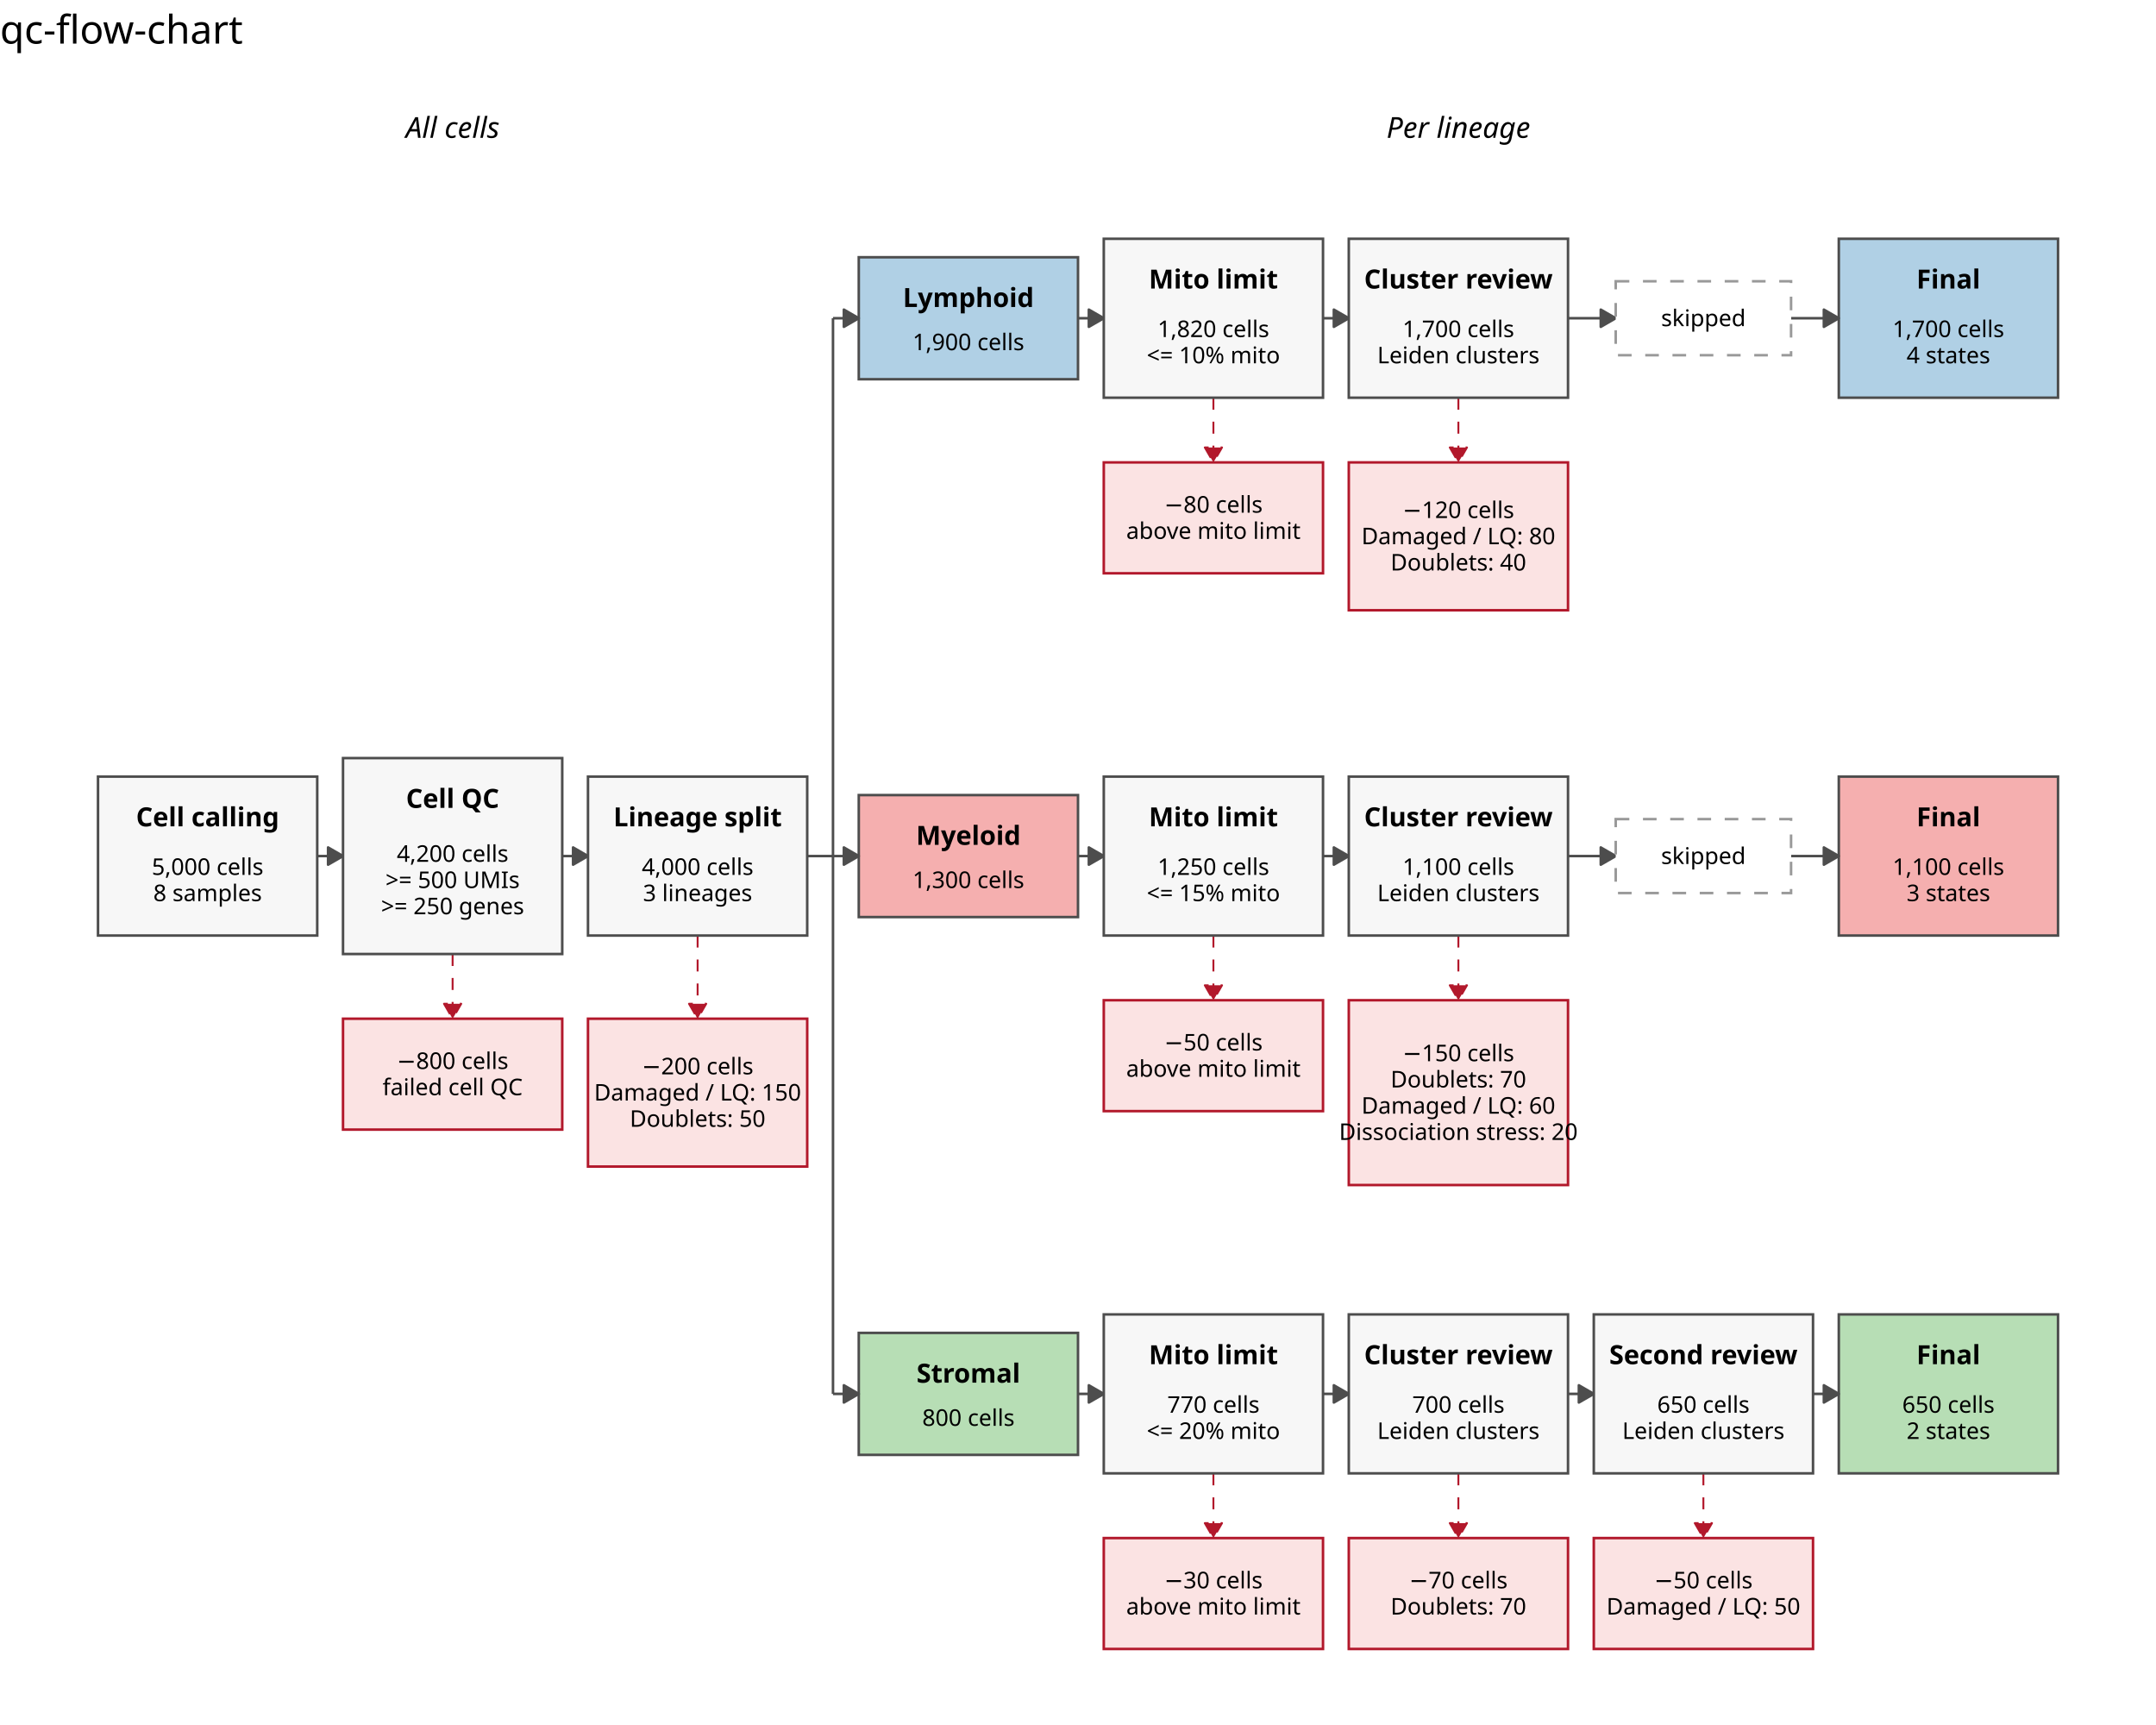
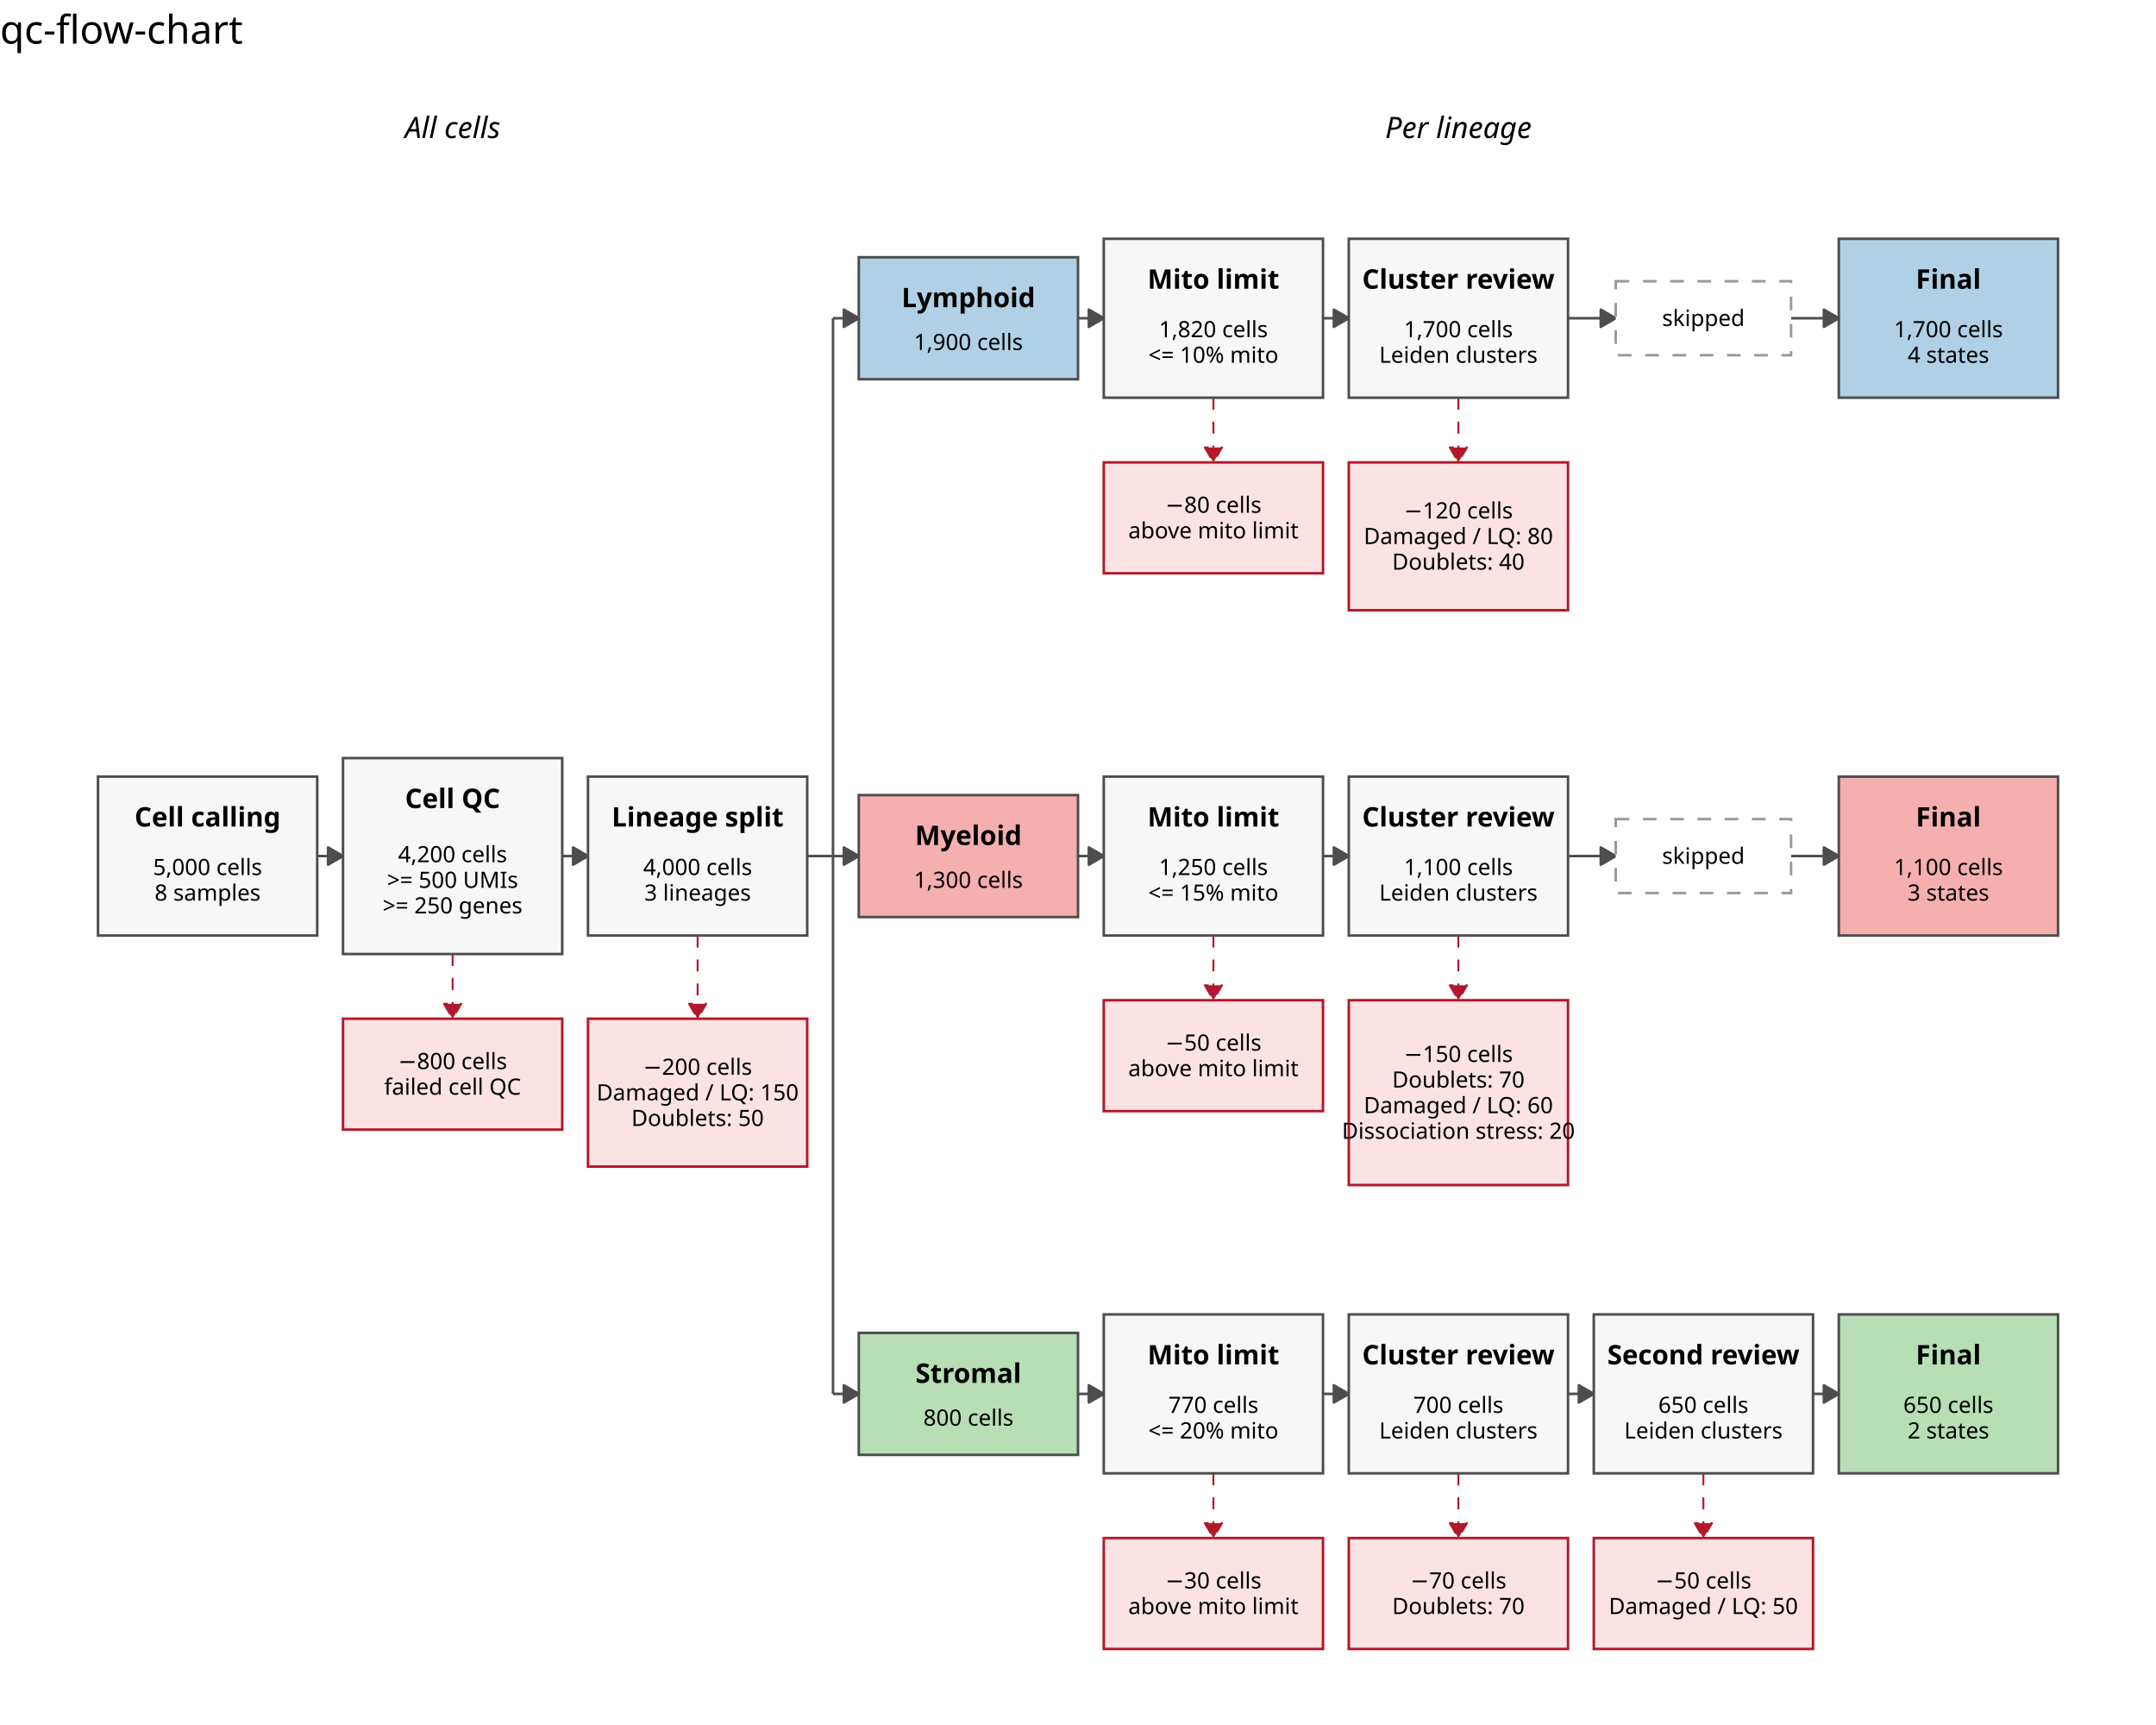
<svg xmlns="http://www.w3.org/2000/svg" class="svglite" data-engine-version="2.0" width="720.00pt" height="576.00pt" viewBox="0 0 720.00 576.00">
  <defs>
    <style type="text/css">
    .svglite line, .svglite polyline, .svglite polygon, .svglite path, .svglite rect, .svglite circle {
      fill: none;
      stroke: #000000;
      stroke-linecap: round;
      stroke-linejoin: round;
      stroke-miterlimit: 10.00;
    }
  </style>
  </defs>
  <rect width="100%" height="100%" style="stroke: none; fill: #FFFFFF;" />
  <defs>
    <clipPath id="cpMC4wMHw3MjAuMDB8MC4wMHw1NzYuMDA=">
      <rect x="0.00" y="0.00" width="720.00" height="576.00" />
    </clipPath>
  </defs>
  <g clip-path="url(#cpMC4wMHw3MjAuMDB8MC4wMHw1NzYuMDA=)">
    <rect x="0.00" y="0.00" width="720.00" height="576.00" style="stroke-width: 0.00; stroke: none;" />
    <line x1="105.93" y1="285.85" x2="114.55" y2="285.85" style="stroke-width: 0.85; stroke: #4D4D4D; stroke-linecap: butt;" />
    <polygon points="109.56,288.73 114.55,285.85 109.56,282.97 " style="stroke-width: 0.85; stroke: #4D4D4D; stroke-linecap: butt; fill: #4D4D4D;" />
    <line x1="187.75" y1="285.85" x2="196.36" y2="285.85" style="stroke-width: 0.85; stroke: #4D4D4D; stroke-linecap: butt;" />
    <polygon points="191.38,288.73 196.36,285.85 191.38,282.97 " style="stroke-width: 0.85; stroke: #4D4D4D; stroke-linecap: butt; fill: #4D4D4D;" />
    <line x1="360.00" y1="106.26" x2="368.61" y2="106.26" style="stroke-width: 0.85; stroke: #4D4D4D; stroke-linecap: butt;" />
    <polygon points="363.62,109.14 368.61,106.26 363.62,103.38 " style="stroke-width: 0.85; stroke: #4D4D4D; stroke-linecap: butt; fill: #4D4D4D;" />
    <line x1="441.82" y1="106.26" x2="450.43" y2="106.26" style="stroke-width: 0.85; stroke: #4D4D4D; stroke-linecap: butt;" />
    <polygon points="445.44,109.14 450.43,106.26 445.44,103.38 " style="stroke-width: 0.85; stroke: #4D4D4D; stroke-linecap: butt; fill: #4D4D4D;" />
    <line x1="523.64" y1="106.26" x2="539.57" y2="106.26" style="stroke-width: 0.85; stroke: #4D4D4D; stroke-linecap: butt;" />
    <polygon points="534.58,109.14 539.57,106.26 534.58,103.38 " style="stroke-width: 0.85; stroke: #4D4D4D; stroke-linecap: butt; fill: #4D4D4D;" />
    <line x1="598.13" y1="106.26" x2="614.07" y2="106.26" style="stroke-width: 0.85; stroke: #4D4D4D; stroke-linecap: butt;" />
    <polygon points="609.08,109.14 614.07,106.26 609.08,103.38 " style="stroke-width: 0.85; stroke: #4D4D4D; stroke-linecap: butt; fill: #4D4D4D;" />
    <line x1="360.00" y1="285.85" x2="368.61" y2="285.85" style="stroke-width: 0.85; stroke: #4D4D4D; stroke-linecap: butt;" />
    <polygon points="363.62,288.73 368.61,285.85 363.62,282.97 " style="stroke-width: 0.85; stroke: #4D4D4D; stroke-linecap: butt; fill: #4D4D4D;" />
    <line x1="441.82" y1="285.85" x2="450.43" y2="285.85" style="stroke-width: 0.85; stroke: #4D4D4D; stroke-linecap: butt;" />
    <polygon points="445.44,288.73 450.43,285.85 445.44,282.97 " style="stroke-width: 0.85; stroke: #4D4D4D; stroke-linecap: butt; fill: #4D4D4D;" />
    <line x1="523.64" y1="285.85" x2="539.57" y2="285.85" style="stroke-width: 0.85; stroke: #4D4D4D; stroke-linecap: butt;" />
    <polygon points="534.58,288.73 539.57,285.85 534.58,282.97 " style="stroke-width: 0.85; stroke: #4D4D4D; stroke-linecap: butt; fill: #4D4D4D;" />
    <line x1="598.13" y1="285.85" x2="614.07" y2="285.85" style="stroke-width: 0.85; stroke: #4D4D4D; stroke-linecap: butt;" />
    <polygon points="609.08,288.73 614.07,285.85 609.08,282.97 " style="stroke-width: 0.85; stroke: #4D4D4D; stroke-linecap: butt; fill: #4D4D4D;" />
    <line x1="360.00" y1="465.44" x2="368.61" y2="465.44" style="stroke-width: 0.85; stroke: #4D4D4D; stroke-linecap: butt;" />
    <polygon points="363.62,468.32 368.61,465.44 363.62,462.56 " style="stroke-width: 0.85; stroke: #4D4D4D; stroke-linecap: butt; fill: #4D4D4D;" />
    <line x1="441.82" y1="465.44" x2="450.43" y2="465.44" style="stroke-width: 0.85; stroke: #4D4D4D; stroke-linecap: butt;" />
    <polygon points="445.44,468.32 450.43,465.44 445.44,462.56 " style="stroke-width: 0.85; stroke: #4D4D4D; stroke-linecap: butt; fill: #4D4D4D;" />
    <line x1="523.64" y1="465.44" x2="532.25" y2="465.44" style="stroke-width: 0.85; stroke: #4D4D4D; stroke-linecap: butt;" />
    <polygon points="527.26,468.32 532.25,465.44 527.26,462.56 " style="stroke-width: 0.85; stroke: #4D4D4D; stroke-linecap: butt; fill: #4D4D4D;" />
    <line x1="605.45" y1="465.44" x2="614.07" y2="465.44" style="stroke-width: 0.85; stroke: #4D4D4D; stroke-linecap: butt;" />
    <polygon points="609.08,468.32 614.07,465.44 609.08,462.56 " style="stroke-width: 0.85; stroke: #4D4D4D; stroke-linecap: butt; fill: #4D4D4D;" />
    <line x1="278.18" y1="106.26" x2="286.79" y2="106.26" style="stroke-width: 0.85; stroke: #4D4D4D; stroke-linecap: butt;" />
    <polygon points="281.81,109.14 286.79,106.26 281.81,103.38 " style="stroke-width: 0.85; stroke: #4D4D4D; stroke-linecap: butt; fill: #4D4D4D;" />
    <line x1="278.18" y1="285.85" x2="286.79" y2="285.85" style="stroke-width: 0.85; stroke: #4D4D4D; stroke-linecap: butt;" />
    <polygon points="281.81,288.73 286.79,285.85 281.81,282.97 " style="stroke-width: 0.85; stroke: #4D4D4D; stroke-linecap: butt; fill: #4D4D4D;" />
    <line x1="278.18" y1="465.44" x2="286.79" y2="465.44" style="stroke-width: 0.85; stroke: #4D4D4D; stroke-linecap: butt;" />
    <polygon points="281.81,468.32 286.79,465.44 281.81,462.56 " style="stroke-width: 0.85; stroke: #4D4D4D; stroke-linecap: butt; fill: #4D4D4D;" />
    <line x1="269.57" y1="285.85" x2="278.18" y2="285.85" style="stroke-width: 0.85; stroke: #4D4D4D; stroke-linecap: butt;" />
    <line x1="278.18" y1="465.44" x2="278.18" y2="106.26" style="stroke-width: 0.85; stroke: #4D4D4D; stroke-linecap: butt;" />
    <line x1="151.15" y1="318.56" x2="151.15" y2="340.16" style="stroke-width: 0.64; stroke: #B2182B; stroke-dasharray: 4.00,4.00; stroke-linecap: butt;" />
    <polygon points="148.27,335.17 151.15,340.16 154.03,335.17 " style="stroke-width: 0.64; stroke: #B2182B; stroke-dasharray: 4.00,4.00; stroke-linecap: butt; fill: #B2182B;" />
    <line x1="232.97" y1="312.39" x2="232.97" y2="340.16" style="stroke-width: 0.64; stroke: #B2182B; stroke-dasharray: 4.00,4.00; stroke-linecap: butt;" />
    <polygon points="230.09,335.17 232.97,340.16 235.85,335.17 " style="stroke-width: 0.64; stroke: #B2182B; stroke-dasharray: 4.00,4.00; stroke-linecap: butt; fill: #B2182B;" />
    <line x1="405.22" y1="132.80" x2="405.22" y2="154.40" style="stroke-width: 0.64; stroke: #B2182B; stroke-dasharray: 4.00,4.00; stroke-linecap: butt;" />
    <polygon points="402.34,149.41 405.22,154.40 408.10,149.41 " style="stroke-width: 0.64; stroke: #B2182B; stroke-dasharray: 4.00,4.00; stroke-linecap: butt; fill: #B2182B;" />
    <line x1="487.03" y1="132.80" x2="487.03" y2="154.40" style="stroke-width: 0.64; stroke: #B2182B; stroke-dasharray: 4.00,4.00; stroke-linecap: butt;" />
    <polygon points="484.15,149.41 487.03,154.40 489.91,149.41 " style="stroke-width: 0.64; stroke: #B2182B; stroke-dasharray: 4.00,4.00; stroke-linecap: butt; fill: #B2182B;" />
    <line x1="405.22" y1="312.39" x2="405.22" y2="333.99" style="stroke-width: 0.64; stroke: #B2182B; stroke-dasharray: 4.00,4.00; stroke-linecap: butt;" />
    <polygon points="402.34,329.00 405.22,333.99 408.10,329.00 " style="stroke-width: 0.64; stroke: #B2182B; stroke-dasharray: 4.00,4.00; stroke-linecap: butt; fill: #B2182B;" />
    <line x1="487.03" y1="312.39" x2="487.03" y2="333.99" style="stroke-width: 0.64; stroke: #B2182B; stroke-dasharray: 4.00,4.00; stroke-linecap: butt;" />
    <polygon points="484.15,329.00 487.03,333.99 489.91,329.00 " style="stroke-width: 0.64; stroke: #B2182B; stroke-dasharray: 4.00,4.00; stroke-linecap: butt; fill: #B2182B;" />
    <line x1="405.22" y1="491.98" x2="405.22" y2="513.58" style="stroke-width: 0.64; stroke: #B2182B; stroke-dasharray: 4.00,4.00; stroke-linecap: butt;" />
    <polygon points="402.34,508.59 405.22,513.58 408.10,508.59 " style="stroke-width: 0.64; stroke: #B2182B; stroke-dasharray: 4.00,4.00; stroke-linecap: butt; fill: #B2182B;" />
    <line x1="487.03" y1="491.98" x2="487.03" y2="513.58" style="stroke-width: 0.64; stroke: #B2182B; stroke-dasharray: 4.00,4.00; stroke-linecap: butt;" />
    <polygon points="484.15,508.59 487.03,513.58 489.91,508.59 " style="stroke-width: 0.64; stroke: #B2182B; stroke-dasharray: 4.00,4.00; stroke-linecap: butt; fill: #B2182B;" />
    <line x1="568.85" y1="491.98" x2="568.85" y2="513.58" style="stroke-width: 0.64; stroke: #B2182B; stroke-dasharray: 4.00,4.00; stroke-linecap: butt;" />
    <polygon points="565.97,508.59 568.85,513.58 571.73,508.59 " style="stroke-width: 0.64; stroke: #B2182B; stroke-dasharray: 4.00,4.00; stroke-linecap: butt; fill: #B2182B;" />
    <rect x="32.73" y="259.32" width="73.21" height="53.07" style="stroke-width: 0.85; stroke: #4D4D4D; stroke-linecap: butt; stroke-linejoin: miter; fill: #F7F7F7;" />
    <rect x="114.55" y="253.14" width="73.21" height="65.42" style="stroke-width: 0.85; stroke: #4D4D4D; stroke-linecap: butt; stroke-linejoin: miter; fill: #F7F7F7;" />
    <rect x="196.36" y="259.32" width="73.21" height="53.07" style="stroke-width: 0.85; stroke: #4D4D4D; stroke-linecap: butt; stroke-linejoin: miter; fill: #F7F7F7;" />
    <rect x="286.79" y="85.90" width="73.21" height="40.73" style="stroke-width: 0.85; stroke: #4D4D4D; stroke-linecap: butt; stroke-linejoin: miter; fill: #1F78B4; fill-opacity: 0.35;" />
    <rect x="368.61" y="79.73" width="73.21" height="53.07" style="stroke-width: 0.85; stroke: #4D4D4D; stroke-linecap: butt; stroke-linejoin: miter; fill: #F7F7F7;" />
    <rect x="450.43" y="79.73" width="73.21" height="53.07" style="stroke-width: 0.85; stroke: #4D4D4D; stroke-linecap: butt; stroke-linejoin: miter; fill: #F7F7F7;" />
    <rect x="539.57" y="93.92" width="58.56" height="24.69" style="stroke-width: 0.85; stroke: #999999; stroke-dasharray: 4.55,4.55; stroke-linecap: butt; stroke-linejoin: miter; fill: #FFFFFF;" />
    <rect x="614.07" y="79.73" width="73.21" height="53.07" style="stroke-width: 0.85; stroke: #4D4D4D; stroke-linecap: butt; stroke-linejoin: miter; fill: #1F78B4; fill-opacity: 0.35;" />
    <rect x="286.79" y="265.49" width="73.21" height="40.73" style="stroke-width: 0.85; stroke: #4D4D4D; stroke-linecap: butt; stroke-linejoin: miter; fill: #E31A1C; fill-opacity: 0.35;" />
    <rect x="368.61" y="259.32" width="73.21" height="53.07" style="stroke-width: 0.85; stroke: #4D4D4D; stroke-linecap: butt; stroke-linejoin: miter; fill: #F7F7F7;" />
    <rect x="450.43" y="259.32" width="73.21" height="53.07" style="stroke-width: 0.85; stroke: #4D4D4D; stroke-linecap: butt; stroke-linejoin: miter; fill: #F7F7F7;" />
    <rect x="539.57" y="273.51" width="58.56" height="24.69" style="stroke-width: 0.85; stroke: #999999; stroke-dasharray: 4.55,4.55; stroke-linecap: butt; stroke-linejoin: miter; fill: #FFFFFF;" />
    <rect x="614.07" y="259.32" width="73.21" height="53.07" style="stroke-width: 0.85; stroke: #4D4D4D; stroke-linecap: butt; stroke-linejoin: miter; fill: #E31A1C; fill-opacity: 0.35;" />
    <rect x="286.79" y="445.07" width="73.21" height="40.73" style="stroke-width: 0.85; stroke: #4D4D4D; stroke-linecap: butt; stroke-linejoin: miter; fill: #33A02C; fill-opacity: 0.35;" />
    <rect x="368.61" y="438.90" width="73.21" height="53.07" style="stroke-width: 0.85; stroke: #4D4D4D; stroke-linecap: butt; stroke-linejoin: miter; fill: #F7F7F7;" />
    <rect x="450.43" y="438.90" width="73.21" height="53.07" style="stroke-width: 0.85; stroke: #4D4D4D; stroke-linecap: butt; stroke-linejoin: miter; fill: #F7F7F7;" />
    <rect x="532.25" y="438.90" width="73.21" height="53.07" style="stroke-width: 0.85; stroke: #4D4D4D; stroke-linecap: butt; stroke-linejoin: miter; fill: #F7F7F7;" />
    <rect x="614.07" y="438.90" width="73.21" height="53.07" style="stroke-width: 0.85; stroke: #4D4D4D; stroke-linecap: butt; stroke-linejoin: miter; fill: #33A02C; fill-opacity: 0.35;" />
    <rect x="114.55" y="340.16" width="73.21" height="37.03" style="stroke-width: 0.85; stroke: #B2182B; stroke-linecap: butt; stroke-linejoin: miter; fill: #FBE3E3;" />
    <rect x="196.36" y="340.16" width="73.21" height="49.37" style="stroke-width: 0.85; stroke: #B2182B; stroke-linecap: butt; stroke-linejoin: miter; fill: #FBE3E3;" />
    <rect x="368.61" y="154.40" width="73.21" height="37.03" style="stroke-width: 0.85; stroke: #B2182B; stroke-linecap: butt; stroke-linejoin: miter; fill: #FBE3E3;" />
    <rect x="450.43" y="154.40" width="73.21" height="49.37" style="stroke-width: 0.85; stroke: #B2182B; stroke-linecap: butt; stroke-linejoin: miter; fill: #FBE3E3;" />
    <rect x="368.61" y="333.99" width="73.21" height="37.03" style="stroke-width: 0.85; stroke: #B2182B; stroke-linecap: butt; stroke-linejoin: miter; fill: #FBE3E3;" />
    <rect x="450.43" y="333.99" width="73.21" height="61.71" style="stroke-width: 0.85; stroke: #B2182B; stroke-linecap: butt; stroke-linejoin: miter; fill: #FBE3E3;" />
    <rect x="368.61" y="513.58" width="73.21" height="37.03" style="stroke-width: 0.85; stroke: #B2182B; stroke-linecap: butt; stroke-linejoin: miter; fill: #FBE3E3;" />
    <rect x="450.43" y="513.58" width="73.21" height="37.03" style="stroke-width: 0.85; stroke: #B2182B; stroke-linecap: butt; stroke-linejoin: miter; fill: #FBE3E3;" />
    <rect x="532.25" y="513.58" width="73.21" height="37.03" style="stroke-width: 0.85; stroke: #B2182B; stroke-linecap: butt; stroke-linejoin: miter; fill: #FBE3E3;" />
-     <text x="69.33" y="275.93" text-anchor="middle" style="font-size: 8.82px; font-weight: bold; font-family: sans;" textLength="42.65px" lengthAdjust="spacingAndGlyphs">Cell calling</text>
-     <text x="151.15" y="269.76" text-anchor="middle" style="font-size: 8.82px; font-weight: bold; font-family: sans;" textLength="30.88px" lengthAdjust="spacingAndGlyphs">Cell QC</text>
-     <text x="232.97" y="275.93" text-anchor="middle" style="font-size: 8.82px; font-weight: bold; font-family: sans;" textLength="49.53px" lengthAdjust="spacingAndGlyphs">Lineage split</text>
-     <text x="323.40" y="102.51" text-anchor="middle" style="font-size: 8.82px; font-weight: bold; font-family: sans;" textLength="38.25px" lengthAdjust="spacingAndGlyphs">Lymphoid</text>
-     <text x="405.22" y="96.34" text-anchor="middle" style="font-size: 8.82px; font-weight: bold; font-family: sans;" textLength="34.79px" lengthAdjust="spacingAndGlyphs">Mito limit</text>
-     <text x="487.03" y="96.34" text-anchor="middle" style="font-size: 8.82px; font-weight: bold; font-family: sans;" textLength="55.89px" lengthAdjust="spacingAndGlyphs">Cluster review</text>
-     <text x="650.67" y="96.34" text-anchor="middle" style="font-size: 8.82px; font-weight: bold; font-family: sans;" textLength="19.12px" lengthAdjust="spacingAndGlyphs">Final</text>
-     <text x="323.40" y="282.10" text-anchor="middle" style="font-size: 8.82px; font-weight: bold; font-family: sans;" textLength="30.40px" lengthAdjust="spacingAndGlyphs">Myeloid</text>
-     <text x="405.22" y="275.93" text-anchor="middle" style="font-size: 8.82px; font-weight: bold; font-family: sans;" textLength="34.79px" lengthAdjust="spacingAndGlyphs">Mito limit</text>
-     <text x="487.03" y="275.93" text-anchor="middle" style="font-size: 8.82px; font-weight: bold; font-family: sans;" textLength="55.89px" lengthAdjust="spacingAndGlyphs">Cluster review</text>
-     <text x="650.67" y="275.93" text-anchor="middle" style="font-size: 8.82px; font-weight: bold; font-family: sans;" textLength="19.12px" lengthAdjust="spacingAndGlyphs">Final</text>
-     <text x="323.40" y="461.69" text-anchor="middle" style="font-size: 8.82px; font-weight: bold; font-family: sans;" textLength="30.39px" lengthAdjust="spacingAndGlyphs">Stromal</text>
-     <text x="405.22" y="455.51" text-anchor="middle" style="font-size: 8.82px; font-weight: bold; font-family: sans;" textLength="34.79px" lengthAdjust="spacingAndGlyphs">Mito limit</text>
-     <text x="487.03" y="455.51" text-anchor="middle" style="font-size: 8.82px; font-weight: bold; font-family: sans;" textLength="55.89px" lengthAdjust="spacingAndGlyphs">Cluster review</text>
-     <text x="568.85" y="455.51" text-anchor="middle" style="font-size: 8.82px; font-weight: bold; font-family: sans;" textLength="57.87px" lengthAdjust="spacingAndGlyphs">Second review</text>
-     <text x="650.67" y="455.51" text-anchor="middle" style="font-size: 8.82px; font-weight: bold; font-family: sans;" textLength="19.12px" lengthAdjust="spacingAndGlyphs">Final</text>
-     <text x="69.33" y="292.14" text-anchor="middle" style="font-size: 7.68px; font-family: sans;" textLength="36.73px" lengthAdjust="spacingAndGlyphs">5,000 cells</text>
-     <text x="69.33" y="300.90" text-anchor="middle" style="font-size: 7.68px; font-family: sans;" textLength="35.02px" lengthAdjust="spacingAndGlyphs">8 samples</text>
-     <text x="151.15" y="287.76" text-anchor="middle" style="font-size: 7.68px; font-family: sans;" textLength="36.73px" lengthAdjust="spacingAndGlyphs">4,200 cells</text>
-     <text x="151.15" y="296.52" text-anchor="middle" style="font-size: 7.68px; font-family: sans;" textLength="44.00px" lengthAdjust="spacingAndGlyphs">&gt;= 500 UMIs</text>
-     <text x="151.15" y="305.28" text-anchor="middle" style="font-size: 7.68px; font-family: sans;" textLength="47.00px" lengthAdjust="spacingAndGlyphs">&gt;= 250 genes</text>
-     <text x="232.97" y="292.14" text-anchor="middle" style="font-size: 7.68px; font-family: sans;" textLength="36.73px" lengthAdjust="spacingAndGlyphs">4,000 cells</text>
-     <text x="232.97" y="300.90" text-anchor="middle" style="font-size: 7.68px; font-family: sans;" textLength="35.03px" lengthAdjust="spacingAndGlyphs">3 lineages</text>
-     <text x="323.40" y="116.93" text-anchor="middle" style="font-size: 7.68px; font-family: sans;" textLength="36.73px" lengthAdjust="spacingAndGlyphs">1,900 cells</text>
-     <text x="405.22" y="112.55" text-anchor="middle" style="font-size: 7.68px; font-family: sans;" textLength="36.73px" lengthAdjust="spacingAndGlyphs">1,820 cells</text>
-     <text x="405.22" y="121.31" text-anchor="middle" style="font-size: 7.68px; font-family: sans;" textLength="43.14px" lengthAdjust="spacingAndGlyphs">&lt;= 10% mito</text>
-     <text x="487.03" y="112.55" text-anchor="middle" style="font-size: 7.68px; font-family: sans;" textLength="36.73px" lengthAdjust="spacingAndGlyphs">1,700 cells</text>
-     <text x="487.03" y="121.31" text-anchor="middle" style="font-size: 7.68px; font-family: sans;" textLength="51.68px" lengthAdjust="spacingAndGlyphs">Leiden clusters</text>
-     <text x="568.85" y="108.91" text-anchor="middle" style="font-size: 7.68px; font-family: sans;" textLength="26.49px" lengthAdjust="spacingAndGlyphs">skipped</text>
-     <text x="650.67" y="112.55" text-anchor="middle" style="font-size: 7.68px; font-family: sans;" textLength="36.73px" lengthAdjust="spacingAndGlyphs">1,700 cells</text>
-     <text x="650.67" y="121.31" text-anchor="middle" style="font-size: 7.68px; font-family: sans;" textLength="26.91px" lengthAdjust="spacingAndGlyphs">4 states</text>
-     <text x="323.40" y="296.52" text-anchor="middle" style="font-size: 7.68px; font-family: sans;" textLength="36.73px" lengthAdjust="spacingAndGlyphs">1,300 cells</text>
-     <text x="405.22" y="292.14" text-anchor="middle" style="font-size: 7.68px; font-family: sans;" textLength="36.73px" lengthAdjust="spacingAndGlyphs">1,250 cells</text>
-     <text x="405.22" y="300.90" text-anchor="middle" style="font-size: 7.68px; font-family: sans;" textLength="43.14px" lengthAdjust="spacingAndGlyphs">&lt;= 15% mito</text>
-     <text x="487.03" y="292.14" text-anchor="middle" style="font-size: 7.68px; font-family: sans;" textLength="36.73px" lengthAdjust="spacingAndGlyphs">1,100 cells</text>
-     <text x="487.03" y="300.90" text-anchor="middle" style="font-size: 7.68px; font-family: sans;" textLength="51.68px" lengthAdjust="spacingAndGlyphs">Leiden clusters</text>
-     <text x="568.85" y="288.50" text-anchor="middle" style="font-size: 7.68px; font-family: sans;" textLength="26.49px" lengthAdjust="spacingAndGlyphs">skipped</text>
-     <text x="650.67" y="292.14" text-anchor="middle" style="font-size: 7.68px; font-family: sans;" textLength="36.73px" lengthAdjust="spacingAndGlyphs">1,100 cells</text>
-     <text x="650.67" y="300.90" text-anchor="middle" style="font-size: 7.68px; font-family: sans;" textLength="26.91px" lengthAdjust="spacingAndGlyphs">3 states</text>
-     <text x="323.40" y="476.11" text-anchor="middle" style="font-size: 7.68px; font-family: sans;" textLength="30.32px" lengthAdjust="spacingAndGlyphs">800 cells</text>
-     <text x="405.22" y="471.73" text-anchor="middle" style="font-size: 7.68px; font-family: sans;" textLength="30.32px" lengthAdjust="spacingAndGlyphs">770 cells</text>
-     <text x="405.22" y="480.48" text-anchor="middle" style="font-size: 7.68px; font-family: sans;" textLength="43.14px" lengthAdjust="spacingAndGlyphs">&lt;= 20% mito</text>
-     <text x="487.03" y="471.73" text-anchor="middle" style="font-size: 7.68px; font-family: sans;" textLength="30.32px" lengthAdjust="spacingAndGlyphs">700 cells</text>
-     <text x="487.03" y="480.48" text-anchor="middle" style="font-size: 7.68px; font-family: sans;" textLength="51.68px" lengthAdjust="spacingAndGlyphs">Leiden clusters</text>
-     <text x="568.85" y="471.73" text-anchor="middle" style="font-size: 7.68px; font-family: sans;" textLength="30.32px" lengthAdjust="spacingAndGlyphs">650 cells</text>
-     <text x="568.85" y="480.48" text-anchor="middle" style="font-size: 7.68px; font-family: sans;" textLength="51.68px" lengthAdjust="spacingAndGlyphs">Leiden clusters</text>
-     <text x="650.67" y="471.73" text-anchor="middle" style="font-size: 7.68px; font-family: sans;" textLength="30.32px" lengthAdjust="spacingAndGlyphs">650 cells</text>
-     <text x="650.67" y="480.48" text-anchor="middle" style="font-size: 7.68px; font-family: sans;" textLength="26.91px" lengthAdjust="spacingAndGlyphs">2 states</text>
-     <text x="151.15" y="356.94" text-anchor="middle" style="font-size: 7.68px; font-family: sans;" textLength="34.81px" lengthAdjust="spacingAndGlyphs">−800 cells</text>
-     <text x="151.15" y="365.70" text-anchor="middle" style="font-size: 7.68px; font-family: sans;" textLength="45.69px" lengthAdjust="spacingAndGlyphs">failed cell QC</text>
-     <text x="232.97" y="358.73" text-anchor="middle" style="font-size: 7.68px; font-family: sans;" textLength="34.81px" lengthAdjust="spacingAndGlyphs">−200 cells</text>
-     <text x="232.97" y="367.49" text-anchor="middle" style="font-size: 7.68px; font-family: sans;" textLength="67.06px" lengthAdjust="spacingAndGlyphs">Damaged / LQ: 150</text>
-     <text x="232.97" y="376.25" text-anchor="middle" style="font-size: 7.68px; font-family: sans;" textLength="43.14px" lengthAdjust="spacingAndGlyphs">Doublets: 50</text>
-     <text x="405.22" y="171.18" text-anchor="middle" style="font-size: 7.68px; font-family: sans;" textLength="30.54px" lengthAdjust="spacingAndGlyphs">−80 cells</text>
-     <text x="405.22" y="179.94" text-anchor="middle" style="font-size: 7.68px; font-family: sans;" textLength="53.37px" lengthAdjust="spacingAndGlyphs">above mito limit</text>
-     <text x="487.03" y="172.97" text-anchor="middle" style="font-size: 7.68px; font-family: sans;" textLength="34.81px" lengthAdjust="spacingAndGlyphs">−120 cells</text>
-     <text x="487.03" y="181.73" text-anchor="middle" style="font-size: 7.68px; font-family: sans;" textLength="62.78px" lengthAdjust="spacingAndGlyphs">Damaged / LQ: 80</text>
-     <text x="487.03" y="190.49" text-anchor="middle" style="font-size: 7.68px; font-family: sans;" textLength="43.14px" lengthAdjust="spacingAndGlyphs">Doublets: 40</text>
-     <text x="405.22" y="350.77" text-anchor="middle" style="font-size: 7.68px; font-family: sans;" textLength="30.54px" lengthAdjust="spacingAndGlyphs">−50 cells</text>
-     <text x="405.22" y="359.53" text-anchor="middle" style="font-size: 7.68px; font-family: sans;" textLength="53.37px" lengthAdjust="spacingAndGlyphs">above mito limit</text>
-     <text x="487.03" y="354.35" text-anchor="middle" style="font-size: 7.68px; font-family: sans;" textLength="34.81px" lengthAdjust="spacingAndGlyphs">−150 cells</text>
-     <text x="487.03" y="363.11" text-anchor="middle" style="font-size: 7.68px; font-family: sans;" textLength="43.14px" lengthAdjust="spacingAndGlyphs">Doublets: 70</text>
-     <text x="487.03" y="371.87" text-anchor="middle" style="font-size: 7.68px; font-family: sans;" textLength="62.78px" lengthAdjust="spacingAndGlyphs">Damaged / LQ: 60</text>
-     <text x="487.03" y="380.63" text-anchor="middle" style="font-size: 7.68px; font-family: sans;" textLength="76.87px" lengthAdjust="spacingAndGlyphs">Dissociation stress: 20</text>
-     <text x="405.22" y="530.36" text-anchor="middle" style="font-size: 7.68px; font-family: sans;" textLength="30.54px" lengthAdjust="spacingAndGlyphs">−30 cells</text>
-     <text x="405.22" y="539.11" text-anchor="middle" style="font-size: 7.68px; font-family: sans;" textLength="53.37px" lengthAdjust="spacingAndGlyphs">above mito limit</text>
-     <text x="487.03" y="530.36" text-anchor="middle" style="font-size: 7.68px; font-family: sans;" textLength="30.54px" lengthAdjust="spacingAndGlyphs">−70 cells</text>
-     <text x="487.03" y="539.11" text-anchor="middle" style="font-size: 7.68px; font-family: sans;" textLength="43.14px" lengthAdjust="spacingAndGlyphs">Doublets: 70</text>
-     <text x="568.85" y="530.36" text-anchor="middle" style="font-size: 7.68px; font-family: sans;" textLength="30.54px" lengthAdjust="spacingAndGlyphs">−50 cells</text>
-     <text x="568.85" y="539.11" text-anchor="middle" style="font-size: 7.68px; font-family: sans;" textLength="62.78px" lengthAdjust="spacingAndGlyphs">Damaged / LQ: 50</text>
-     <text x="151.15" y="46.03" text-anchor="middle" style="font-size: 9.67px; font-style: italic; font-family: sans;" textLength="32.79px" lengthAdjust="spacingAndGlyphs">All cells</text>
-     <text x="487.03" y="46.03" text-anchor="middle" style="font-size: 9.67px; font-style: italic; font-family: sans;" textLength="48.94px" lengthAdjust="spacingAndGlyphs">Per lineage</text>
+     <text x="69.33" y="275.99" text-anchor="middle" style="font-size: 9.00px; font-weight: bold; font-family: sans;" textLength="43.52px" lengthAdjust="spacingAndGlyphs">Cell calling</text>
+     <text x="151.15" y="269.82" text-anchor="middle" style="font-size: 9.00px; font-weight: bold; font-family: sans;" textLength="31.51px" lengthAdjust="spacingAndGlyphs">Cell QC</text>
+     <text x="232.97" y="275.99" text-anchor="middle" style="font-size: 9.00px; font-weight: bold; font-family: sans;" textLength="50.54px" lengthAdjust="spacingAndGlyphs">Lineage split</text>
+     <text x="323.40" y="102.57" text-anchor="middle" style="font-size: 9.00px; font-weight: bold; font-family: sans;" textLength="39.03px" lengthAdjust="spacingAndGlyphs">Lymphoid</text>
+     <text x="405.22" y="96.40" text-anchor="middle" style="font-size: 9.00px; font-weight: bold; font-family: sans;" textLength="35.50px" lengthAdjust="spacingAndGlyphs">Mito limit</text>
+     <text x="487.03" y="96.40" text-anchor="middle" style="font-size: 9.00px; font-weight: bold; font-family: sans;" textLength="57.02px" lengthAdjust="spacingAndGlyphs">Cluster review</text>
+     <text x="650.67" y="96.40" text-anchor="middle" style="font-size: 9.00px; font-weight: bold; font-family: sans;" textLength="19.50px" lengthAdjust="spacingAndGlyphs">Final</text>
+     <text x="323.40" y="282.16" text-anchor="middle" style="font-size: 9.00px; font-weight: bold; font-family: sans;" textLength="31.02px" lengthAdjust="spacingAndGlyphs">Myeloid</text>
+     <text x="405.22" y="275.99" text-anchor="middle" style="font-size: 9.00px; font-weight: bold; font-family: sans;" textLength="35.50px" lengthAdjust="spacingAndGlyphs">Mito limit</text>
+     <text x="487.03" y="275.99" text-anchor="middle" style="font-size: 9.00px; font-weight: bold; font-family: sans;" textLength="57.02px" lengthAdjust="spacingAndGlyphs">Cluster review</text>
+     <text x="650.67" y="275.99" text-anchor="middle" style="font-size: 9.00px; font-weight: bold; font-family: sans;" textLength="19.50px" lengthAdjust="spacingAndGlyphs">Final</text>
+     <text x="323.40" y="461.75" text-anchor="middle" style="font-size: 9.00px; font-weight: bold; font-family: sans;" textLength="31.01px" lengthAdjust="spacingAndGlyphs">Stromal</text>
+     <text x="405.22" y="455.58" text-anchor="middle" style="font-size: 9.00px; font-weight: bold; font-family: sans;" textLength="35.50px" lengthAdjust="spacingAndGlyphs">Mito limit</text>
+     <text x="487.03" y="455.58" text-anchor="middle" style="font-size: 9.00px; font-weight: bold; font-family: sans;" textLength="57.02px" lengthAdjust="spacingAndGlyphs">Cluster review</text>
+     <text x="568.85" y="455.58" text-anchor="middle" style="font-size: 9.00px; font-weight: bold; font-family: sans;" textLength="59.04px" lengthAdjust="spacingAndGlyphs">Second review</text>
+     <text x="650.67" y="455.58" text-anchor="middle" style="font-size: 9.00px; font-weight: bold; font-family: sans;" textLength="19.50px" lengthAdjust="spacingAndGlyphs">Final</text>
+     <text x="69.33" y="292.18" text-anchor="middle" style="font-size: 7.50px; font-family: sans;" textLength="35.86px" lengthAdjust="spacingAndGlyphs">5,000 cells</text>
+     <text x="69.33" y="300.73" text-anchor="middle" style="font-size: 7.50px; font-family: sans;" textLength="34.19px" lengthAdjust="spacingAndGlyphs">8 samples</text>
+     <text x="151.15" y="287.91" text-anchor="middle" style="font-size: 7.50px; font-family: sans;" textLength="35.86px" lengthAdjust="spacingAndGlyphs">4,200 cells</text>
+     <text x="151.15" y="296.46" text-anchor="middle" style="font-size: 7.50px; font-family: sans;" textLength="42.95px" lengthAdjust="spacingAndGlyphs">&gt;= 500 UMIs</text>
+     <text x="151.15" y="305.01" text-anchor="middle" style="font-size: 7.50px; font-family: sans;" textLength="45.89px" lengthAdjust="spacingAndGlyphs">&gt;= 250 genes</text>
+     <text x="232.97" y="292.18" text-anchor="middle" style="font-size: 7.50px; font-family: sans;" textLength="35.86px" lengthAdjust="spacingAndGlyphs">4,000 cells</text>
+     <text x="232.97" y="300.73" text-anchor="middle" style="font-size: 7.50px; font-family: sans;" textLength="34.20px" lengthAdjust="spacingAndGlyphs">3 lineages</text>
+     <text x="323.40" y="116.87" text-anchor="middle" style="font-size: 7.50px; font-family: sans;" textLength="35.86px" lengthAdjust="spacingAndGlyphs">1,900 cells</text>
+     <text x="405.22" y="112.59" text-anchor="middle" style="font-size: 7.50px; font-family: sans;" textLength="35.86px" lengthAdjust="spacingAndGlyphs">1,820 cells</text>
+     <text x="405.22" y="121.14" text-anchor="middle" style="font-size: 7.50px; font-family: sans;" textLength="42.12px" lengthAdjust="spacingAndGlyphs">&lt;= 10% mito</text>
+     <text x="487.03" y="112.59" text-anchor="middle" style="font-size: 7.50px; font-family: sans;" textLength="35.86px" lengthAdjust="spacingAndGlyphs">1,700 cells</text>
+     <text x="487.03" y="121.14" text-anchor="middle" style="font-size: 7.50px; font-family: sans;" textLength="50.45px" lengthAdjust="spacingAndGlyphs">Leiden clusters</text>
+     <text x="568.85" y="108.85" text-anchor="middle" style="font-size: 7.50px; font-family: sans;" textLength="25.86px" lengthAdjust="spacingAndGlyphs">skipped</text>
+     <text x="650.67" y="112.59" text-anchor="middle" style="font-size: 7.50px; font-family: sans;" textLength="35.86px" lengthAdjust="spacingAndGlyphs">1,700 cells</text>
+     <text x="650.67" y="121.14" text-anchor="middle" style="font-size: 7.50px; font-family: sans;" textLength="26.27px" lengthAdjust="spacingAndGlyphs">4 states</text>
+     <text x="323.40" y="296.46" text-anchor="middle" style="font-size: 7.50px; font-family: sans;" textLength="35.86px" lengthAdjust="spacingAndGlyphs">1,300 cells</text>
+     <text x="405.22" y="292.18" text-anchor="middle" style="font-size: 7.50px; font-family: sans;" textLength="35.86px" lengthAdjust="spacingAndGlyphs">1,250 cells</text>
+     <text x="405.22" y="300.73" text-anchor="middle" style="font-size: 7.50px; font-family: sans;" textLength="42.12px" lengthAdjust="spacingAndGlyphs">&lt;= 15% mito</text>
+     <text x="487.03" y="292.18" text-anchor="middle" style="font-size: 7.50px; font-family: sans;" textLength="35.86px" lengthAdjust="spacingAndGlyphs">1,100 cells</text>
+     <text x="487.03" y="300.73" text-anchor="middle" style="font-size: 7.50px; font-family: sans;" textLength="50.45px" lengthAdjust="spacingAndGlyphs">Leiden clusters</text>
+     <text x="568.85" y="288.43" text-anchor="middle" style="font-size: 7.50px; font-family: sans;" textLength="25.86px" lengthAdjust="spacingAndGlyphs">skipped</text>
+     <text x="650.67" y="292.18" text-anchor="middle" style="font-size: 7.50px; font-family: sans;" textLength="35.86px" lengthAdjust="spacingAndGlyphs">1,100 cells</text>
+     <text x="650.67" y="300.73" text-anchor="middle" style="font-size: 7.50px; font-family: sans;" textLength="26.27px" lengthAdjust="spacingAndGlyphs">3 states</text>
+     <text x="323.40" y="476.04" text-anchor="middle" style="font-size: 7.50px; font-family: sans;" textLength="29.61px" lengthAdjust="spacingAndGlyphs">800 cells</text>
+     <text x="405.22" y="471.77" text-anchor="middle" style="font-size: 7.50px; font-family: sans;" textLength="29.61px" lengthAdjust="spacingAndGlyphs">770 cells</text>
+     <text x="405.22" y="480.32" text-anchor="middle" style="font-size: 7.50px; font-family: sans;" textLength="42.12px" lengthAdjust="spacingAndGlyphs">&lt;= 20% mito</text>
+     <text x="487.03" y="471.77" text-anchor="middle" style="font-size: 7.50px; font-family: sans;" textLength="29.61px" lengthAdjust="spacingAndGlyphs">700 cells</text>
+     <text x="487.03" y="480.32" text-anchor="middle" style="font-size: 7.50px; font-family: sans;" textLength="50.45px" lengthAdjust="spacingAndGlyphs">Leiden clusters</text>
+     <text x="568.85" y="471.77" text-anchor="middle" style="font-size: 7.50px; font-family: sans;" textLength="29.61px" lengthAdjust="spacingAndGlyphs">650 cells</text>
+     <text x="568.85" y="480.32" text-anchor="middle" style="font-size: 7.50px; font-family: sans;" textLength="50.45px" lengthAdjust="spacingAndGlyphs">Leiden clusters</text>
+     <text x="650.67" y="471.77" text-anchor="middle" style="font-size: 7.50px; font-family: sans;" textLength="29.61px" lengthAdjust="spacingAndGlyphs">650 cells</text>
+     <text x="650.67" y="480.32" text-anchor="middle" style="font-size: 7.50px; font-family: sans;" textLength="26.27px" lengthAdjust="spacingAndGlyphs">2 states</text>
+     <text x="151.15" y="356.98" text-anchor="middle" style="font-size: 7.50px; font-family: sans;" textLength="33.99px" lengthAdjust="spacingAndGlyphs">−800 cells</text>
+     <text x="151.15" y="365.53" text-anchor="middle" style="font-size: 7.50px; font-family: sans;" textLength="44.60px" lengthAdjust="spacingAndGlyphs">failed cell QC</text>
+     <text x="232.97" y="358.88" text-anchor="middle" style="font-size: 7.50px; font-family: sans;" textLength="33.99px" lengthAdjust="spacingAndGlyphs">−200 cells</text>
+     <text x="232.97" y="367.43" text-anchor="middle" style="font-size: 7.50px; font-family: sans;" textLength="65.47px" lengthAdjust="spacingAndGlyphs">Damaged / LQ: 150</text>
+     <text x="232.97" y="375.98" text-anchor="middle" style="font-size: 7.50px; font-family: sans;" textLength="42.12px" lengthAdjust="spacingAndGlyphs">Doublets: 50</text>
+     <text x="405.22" y="171.22" text-anchor="middle" style="font-size: 7.50px; font-family: sans;" textLength="29.82px" lengthAdjust="spacingAndGlyphs">−80 cells</text>
+     <text x="405.22" y="179.77" text-anchor="middle" style="font-size: 7.50px; font-family: sans;" textLength="52.11px" lengthAdjust="spacingAndGlyphs">above mito limit</text>
+     <text x="487.03" y="173.12" text-anchor="middle" style="font-size: 7.50px; font-family: sans;" textLength="33.99px" lengthAdjust="spacingAndGlyphs">−120 cells</text>
+     <text x="487.03" y="181.67" text-anchor="middle" style="font-size: 7.50px; font-family: sans;" textLength="61.29px" lengthAdjust="spacingAndGlyphs">Damaged / LQ: 80</text>
+     <text x="487.03" y="190.22" text-anchor="middle" style="font-size: 7.50px; font-family: sans;" textLength="42.12px" lengthAdjust="spacingAndGlyphs">Doublets: 40</text>
+     <text x="405.22" y="350.81" text-anchor="middle" style="font-size: 7.50px; font-family: sans;" textLength="29.82px" lengthAdjust="spacingAndGlyphs">−50 cells</text>
+     <text x="405.22" y="359.36" text-anchor="middle" style="font-size: 7.50px; font-family: sans;" textLength="52.11px" lengthAdjust="spacingAndGlyphs">above mito limit</text>
+     <text x="487.03" y="354.60" text-anchor="middle" style="font-size: 7.50px; font-family: sans;" textLength="33.99px" lengthAdjust="spacingAndGlyphs">−150 cells</text>
+     <text x="487.03" y="363.15" text-anchor="middle" style="font-size: 7.50px; font-family: sans;" textLength="42.12px" lengthAdjust="spacingAndGlyphs">Doublets: 70</text>
+     <text x="487.03" y="371.70" text-anchor="middle" style="font-size: 7.50px; font-family: sans;" textLength="61.29px" lengthAdjust="spacingAndGlyphs">Damaged / LQ: 60</text>
+     <text x="487.03" y="380.25" text-anchor="middle" style="font-size: 7.50px; font-family: sans;" textLength="75.05px" lengthAdjust="spacingAndGlyphs">Dissociation stress: 20</text>
+     <text x="405.22" y="530.40" text-anchor="middle" style="font-size: 7.50px; font-family: sans;" textLength="29.82px" lengthAdjust="spacingAndGlyphs">−30 cells</text>
+     <text x="405.22" y="538.95" text-anchor="middle" style="font-size: 7.50px; font-family: sans;" textLength="52.11px" lengthAdjust="spacingAndGlyphs">above mito limit</text>
+     <text x="487.03" y="530.40" text-anchor="middle" style="font-size: 7.50px; font-family: sans;" textLength="29.82px" lengthAdjust="spacingAndGlyphs">−70 cells</text>
+     <text x="487.03" y="538.95" text-anchor="middle" style="font-size: 7.50px; font-family: sans;" textLength="42.12px" lengthAdjust="spacingAndGlyphs">Doublets: 70</text>
+     <text x="568.85" y="530.40" text-anchor="middle" style="font-size: 7.50px; font-family: sans;" textLength="29.82px" lengthAdjust="spacingAndGlyphs">−50 cells</text>
+     <text x="568.85" y="538.95" text-anchor="middle" style="font-size: 7.50px; font-family: sans;" textLength="61.29px" lengthAdjust="spacingAndGlyphs">Damaged / LQ: 50</text>
+     <text x="151.15" y="46.09" text-anchor="middle" style="font-size: 9.85px; font-style: italic; font-family: sans;" textLength="33.40px" lengthAdjust="spacingAndGlyphs">All cells</text>
+     <text x="487.03" y="46.09" text-anchor="middle" style="font-size: 9.85px; font-style: italic; font-family: sans;" textLength="49.85px" lengthAdjust="spacingAndGlyphs">Per lineage</text>
    <text x="0.00" y="14.56" style="font-size: 13.20px; font-family: sans;" textLength="75.56px" lengthAdjust="spacingAndGlyphs">qc-flow-chart</text>
  </g>
</svg>
